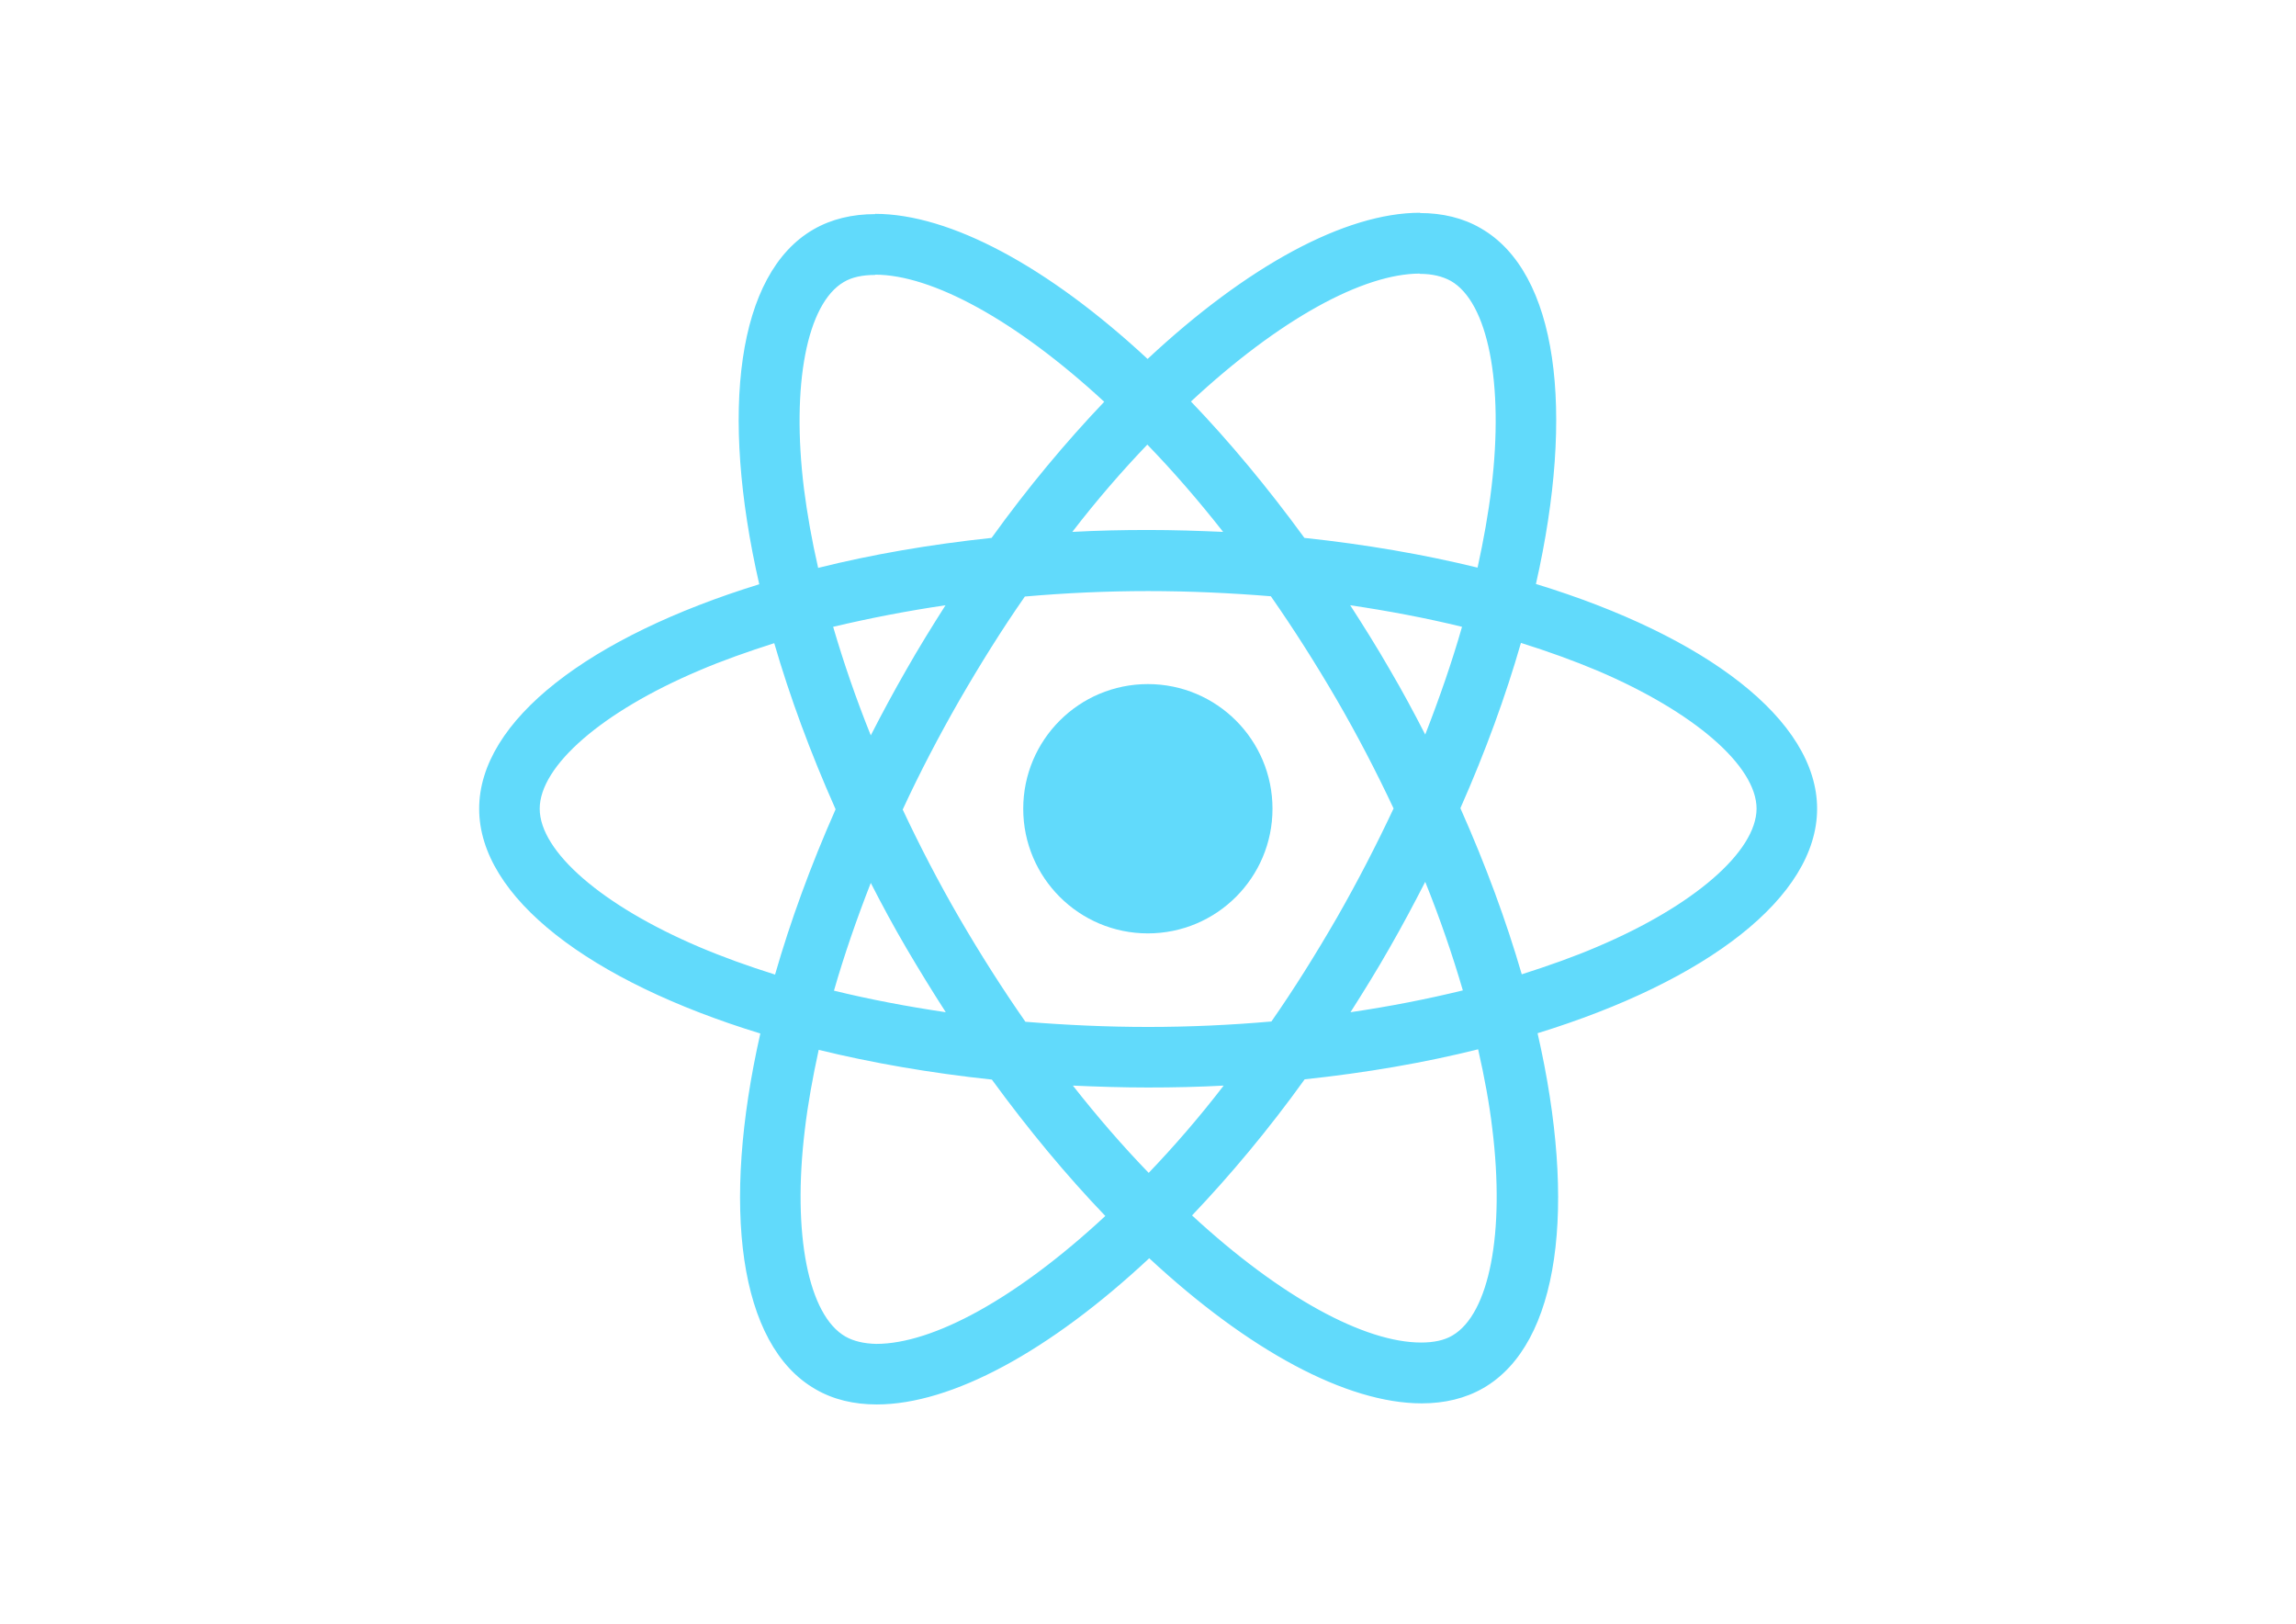
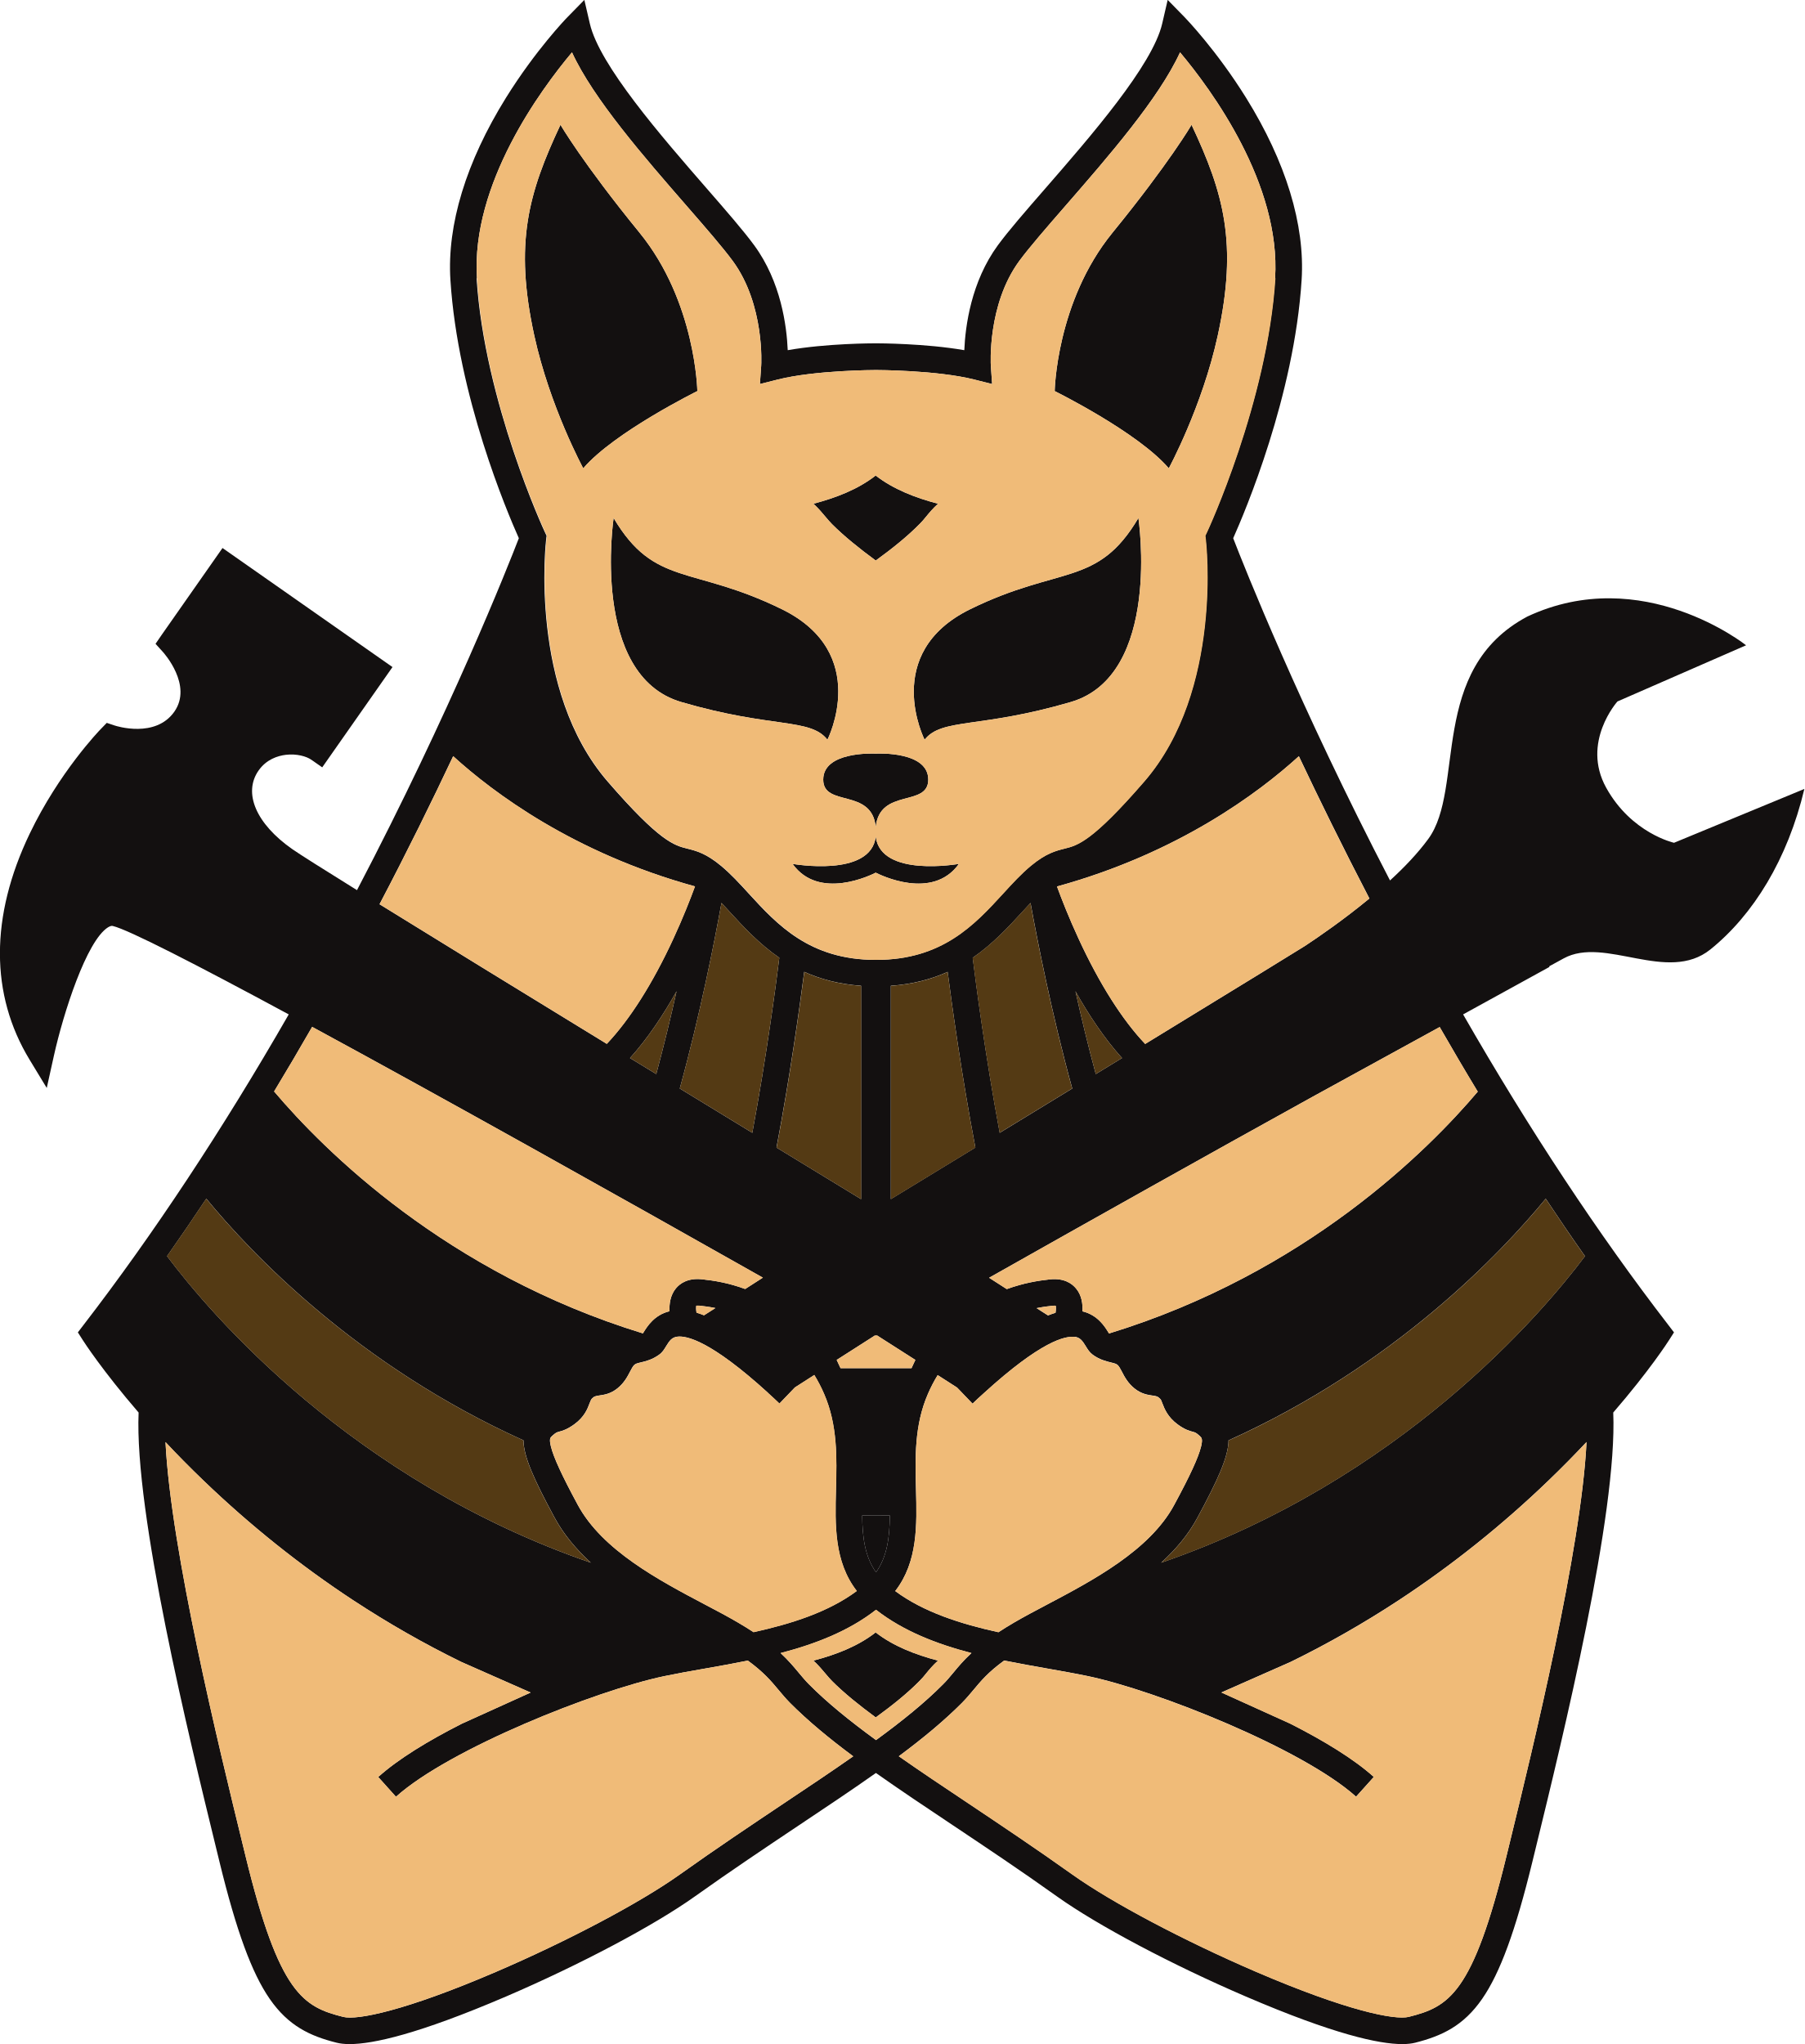
- <svg xmlns="http://www.w3.org/2000/svg" viewBox="0 0 841.9 595.3">
-   <g fill="#61DAFB">
-     <path d="M666.3 296.5c0-32.5-40.7-63.3-103.1-82.4 14.4-63.6 8-114.2-20.2-130.4-6.5-3.8-14.1-5.6-22.4-5.6v22.3c4.6 0 8.3.9 11.4 2.6 13.6 7.8 19.5 37.5 14.9 75.7-1.1 9.4-2.9 19.3-5.1 29.4-19.6-4.8-41-8.5-63.5-10.9-13.5-18.5-27.5-35.3-41.6-50 32.6-30.3 63.2-46.9 84-46.9V78c-27.5 0-63.5 19.6-99.9 53.6-36.4-33.8-72.4-53.2-99.9-53.2v22.3c20.7 0 51.4 16.5 84 46.6-14 14.7-28 31.4-41.3 49.9-22.6 2.4-44 6.1-63.6 11-2.3-10-4-19.7-5.2-29-4.7-38.2 1.1-67.9 14.6-75.8 3-1.8 6.9-2.6 11.5-2.6V78.5c-8.4 0-16 1.8-22.6 5.6-28.1 16.2-34.4 66.7-19.9 130.1-62.2 19.2-102.7 49.9-102.7 82.3 0 32.5 40.7 63.3 103.1 82.4-14.4 63.6-8 114.2 20.2 130.4 6.5 3.8 14.1 5.6 22.5 5.6 27.5 0 63.5-19.6 99.9-53.6 36.4 33.8 72.4 53.2 99.9 53.2 8.4 0 16-1.8 22.6-5.6 28.1-16.2 34.4-66.7 19.9-130.1 62-19.1 102.5-49.9 102.5-82.3zm-130.2-66.7c-3.7 12.9-8.3 26.2-13.5 39.5-4.1-8-8.4-16-13.1-24-4.6-8-9.5-15.8-14.4-23.4 14.2 2.1 27.9 4.7 41 7.9zm-45.8 106.5c-7.8 13.5-15.8 26.3-24.1 38.2-14.9 1.3-30 2-45.2 2-15.1 0-30.2-.7-45-1.9-8.3-11.9-16.4-24.6-24.2-38-7.6-13.1-14.5-26.4-20.8-39.8 6.2-13.4 13.2-26.8 20.7-39.9 7.8-13.5 15.8-26.3 24.1-38.2 14.9-1.3 30-2 45.2-2 15.1 0 30.2.7 45 1.9 8.3 11.9 16.4 24.6 24.2 38 7.6 13.1 14.5 26.4 20.8 39.8-6.3 13.4-13.2 26.8-20.7 39.9zm32.3-13c5.4 13.4 10 26.8 13.8 39.8-13.1 3.2-26.9 5.9-41.2 8 4.9-7.7 9.8-15.6 14.4-23.7 4.6-8 8.9-16.1 13-24.1zM421.2 430c-9.3-9.6-18.6-20.3-27.8-32 9 .4 18.2.7 27.5.7 9.4 0 18.7-.2 27.8-.7-9 11.7-18.3 22.4-27.5 32zm-74.4-58.9c-14.2-2.1-27.9-4.7-41-7.9 3.7-12.9 8.3-26.2 13.5-39.5 4.1 8 8.4 16 13.1 24 4.7 8 9.5 15.8 14.4 23.4zM420.7 163c9.3 9.6 18.6 20.3 27.8 32-9-.4-18.2-.7-27.5-.7-9.4 0-18.7.2-27.8.7 9-11.7 18.3-22.4 27.5-32zm-74 58.9c-4.9 7.7-9.8 15.6-14.4 23.7-4.6 8-8.9 16-13 24-5.4-13.4-10-26.8-13.8-39.8 13.1-3.1 26.9-5.8 41.2-7.9zm-90.5 125.2c-35.4-15.1-58.3-34.9-58.3-50.6 0-15.7 22.9-35.6 58.3-50.6 8.6-3.7 18-7 27.7-10.1 5.7 19.6 13.2 40 22.5 60.9-9.2 20.8-16.6 41.1-22.2 60.6-9.9-3.1-19.3-6.5-28-10.2zM310 490c-13.6-7.8-19.5-37.5-14.9-75.7 1.1-9.4 2.9-19.3 5.1-29.4 19.6 4.8 41 8.5 63.5 10.9 13.5 18.5 27.5 35.3 41.6 50-32.6 30.3-63.2 46.9-84 46.9-4.5-.1-8.3-1-11.3-2.7zm237.2-76.2c4.7 38.2-1.1 67.9-14.6 75.8-3 1.8-6.9 2.6-11.5 2.6-20.7 0-51.4-16.5-84-46.6 14-14.7 28-31.4 41.3-49.9 22.6-2.4 44-6.1 63.6-11 2.3 10.1 4.1 19.8 5.2 29.1zm38.5-66.7c-8.6 3.7-18 7-27.7 10.1-5.7-19.6-13.2-40-22.5-60.9 9.2-20.8 16.6-41.1 22.2-60.6 9.9 3.1 19.3 6.5 28.1 10.2 35.4 15.1 58.3 34.9 58.3 50.6-.1 15.7-23 35.6-58.4 50.6zM320.8 78.4z" />
-     <circle cx="420.9" cy="296.5" r="45.7" />
-     <path d="M520.5 78.1z" />
+ <svg xmlns="http://www.w3.org/2000/svg" id="Layer_2" data-name="Layer 2" viewBox="0 0 197.22 223.38">
+   <defs>
+     <style>
+       .cls-1 {
+         fill: #f0bb78;
+       }
+ 
+       .cls-2 {
+         fill: #131010;
+       }
+ 
+       .cls-3 {
+         fill: #543a14;
+       }
+     </style>
+   </defs>
+   <g id="Layer_1-2" data-name="Layer 1">
+     <g>
+       <path class="cls-2" d="M90.44,80.84c-1.89-2.41-6.01-1.2-15.98-4.12-9.97-2.92-7.39-20.11-7.39-20.11,4.47,7.56,8.59,5.16,18.39,9.97,9.8,4.81,4.98,14.26,4.98,14.26Z" />
+       <path class="cls-2" d="M76.22,42.74s-9.09,4.49-12.47,8.44c0,0-3.65-6.73-5.35-14.5-2.21-10.1-.65-15.58,2.86-23.04,0,0,2.44,4.19,8.65,11.8,6.15,7.55,6.31,17.3,6.31,17.3Z" />
+       <path class="cls-2" d="M102.53,55.05c-.57.52-.96.99-1.32,1.43-.23.28-.45.55-.71.8-1.3,1.32-2.92,2.63-4.78,3.98-1.85-1.36-3.47-2.67-4.78-3.98-.25-.25-.47-.52-.71-.8-.37-.44-.75-.9-1.32-1.43,2.47-.65,4.85-1.56,6.8-3.08,1.95,1.51,4.34,2.43,6.81,3.08Z" />
+       <path class="cls-2" d="M101.46,85.2c0,3.05-5.3.88-5.74,5.18-.43-4.3-5.74-2.13-5.74-5.18s5.32-2.86,5.74-2.84c.42-.02,5.74-.22,5.74,2.84Z" />
+       <path class="cls-2" d="M102.53,181.48c-.57.52-.96.99-1.32,1.43-.23.28-.45.55-.71.8-1.3,1.32-2.92,2.63-4.78,3.98-1.85-1.36-3.47-2.67-4.78-3.98-.25-.25-.47-.52-.71-.8-.37-.44-.75-.9-1.32-1.43,2.47-.65,4.85-1.56,6.8-3.08,1.95,1.51,4.34,2.43,6.81,3.08Z" />
+       <path class="cls-2" d="M117.04,76.72c-9.97,2.92-14.09,1.72-15.98,4.12,0,0-4.81-9.45,4.98-14.26,9.8-4.81,13.92-2.4,18.39-9.97,0,0,2.58,17.19-7.39,20.11Z" />
+       <path class="cls-2" d="M133.1,36.68c-1.7,7.77-5.35,14.5-5.35,14.5-3.38-3.95-12.47-8.44-12.47-8.44,0,0,.16-9.75,6.31-17.3,6.21-7.62,8.65-11.8,8.65-11.8,3.51,7.47,5.07,12.94,2.86,23.04Z" />
+       <path class="cls-2" d="M104.81,94.41c-2.89,4.05-8.64,1.19-9.09.96-.45.23-6.2,3.09-9.09-.96,0,0,8.54,1.53,9.09-2.97.56,4.5,9.09,2.97,9.09,2.97Z" />
+       <path class="cls-2" d="M182.96,92.1s-4.64-1.03-7.4-6.01c-2.76-4.98,1.23-9.43,1.23-9.43l14.06-6.14s-11.32-9.03-23.91-3.14c-10.88,5.79-6.77,18.77-10.83,24.31-1.13,1.54-2.6,3.09-4.18,4.53-9.9-19.05-15.96-34.34-17.14-37.4,1.27-2.84,6.68-15.56,7.48-28.24.38-6.01-1.72-12.89-6.07-19.89-3.25-5.22-6.57-8.65-6.71-8.8l-1.86-1.9-.6,2.59c-1.05,4.55-7.83,12.33-12.78,18.02-2.16,2.48-4.02,4.62-5.18,6.2-2.93,4-3.56,8.85-3.67,11.47-4.25-.74-9.37-.75-9.62-.75h-.06c-.25,0-5.37,0-9.62.75-.11-2.62-.73-7.47-3.67-11.47-1.16-1.58-3.02-3.72-5.18-6.2-4.95-5.69-11.73-13.47-12.78-18.02l-.6-2.59-1.86,1.9c-.14.14-3.46,3.58-6.71,8.8-4.35,7-6.45,13.87-6.07,19.89.8,12.68,6.21,25.4,7.48,28.24-1.2,3.11-7.46,18.92-17.69,38.46-3.75-2.33-6.3-3.94-7.07-4.48-3.96-2.77-5.4-6.14-3.69-8.59.86-1.23,2.1-1.61,2.98-1.72,1.2-.14,2.26.17,2.79.54l1.19.83,7.68-10.96-18.58-13.01-6.66,9.51-.66.96.78.86c.14.15,3.29,3.67,1.28,6.55-2.06,2.94-6.34,1.58-6.52,1.52l-.87-.29-.64.66c-.19.19-4.58,4.76-7.79,11.46-4.33,9.04-4.33,17.58,0,24.7l1.87,3.08.78-3.52c1.03-4.64,3.56-12.56,5.92-14.04.31-.19.46-.16.53-.14,1.72.41,9.12,4.21,19.22,9.66-7.24,12.6-14.79,24.02-22.43,33.94l-.62.81.55.86c.12.19,2.14,3.32,6.09,7.9-.47,11.03,5.54,35.6,8.44,47.46l.41,1.68c1.83,7.5,3.52,12.11,5.48,14.94,2.05,2.96,4.41,4.06,7.32,4.79.36.09.82.15,1.41.15,2.56,0,7.51-1.09,17.1-5.2,8.08-3.47,16.18-7.76,20.63-10.93,3.96-2.82,7.73-5.34,11.38-7.78,3-2,5.83-3.89,8.42-5.72,2.59,1.83,5.42,3.72,8.42,5.72,3.65,2.44,7.42,4.95,11.38,7.78,4.45,3.17,12.55,7.46,20.63,10.93,9.59,4.12,14.54,5.2,17.1,5.2.59,0,1.05-.06,1.41-.15,2.91-.74,5.27-1.83,7.32-4.79,1.96-2.83,3.65-7.44,5.48-14.94l.41-1.68c2.9-11.86,8.91-36.43,8.44-47.46,3.95-4.57,5.97-7.71,6.09-7.9l.55-.86-.62-.81c-7.65-9.92-15.19-21.33-22.43-33.94h0s9.44-5.19,9.44-5.19l-.04-.06c.57-.31,1.1-.6,1.59-.87,4.51-2.47,11.35,2.79,16.04-.98,4.69-3.78,8.44-9.85,10.27-17.54l-14.26,5.89ZM141.97,82.64c2.24,4.74,4.82,9.99,7.71,15.55-2.8,2.31-5.56,4.21-7.05,5.19l-4.82,2.97c-3.97,2.44-8.25,5.06-12.64,7.74-2.5-2.63-5-6.57-7.26-11.46-1.08-2.33-1.89-4.41-2.38-5.75,13.29-3.66,22.08-10.27,26.43-14.23ZM122.64,115.63c-.95.58-1.91,1.17-2.87,1.75-.85-3.12-1.59-6.22-2.22-9.05,1.44,2.57,3.15,5.15,5.09,7.3ZM117.49,146.09c.57.08.83.44,1.19,1.03.2.33.4.66.75.92.75.55,1.47.72,1.99.85.45.11.6.15.76.3.14.13.28.4.44.7.29.56.65,1.25,1.38,1.84.75.61,1.49.71,1.97.78.44.06.57.08.86.38.07.07.13.23.22.47.23.59.57,1.49,1.67,2.3.75.55,1.23.7,1.7.82.22.06.32.09.72.45.2.19.34.31.14,1.15-.29,1.2-1.2,3.17-2.94,6.39-2.68,4.97-8.9,8.25-13.9,10.89-1.29.68-2.52,1.33-3.58,1.95-.64.37-1.21.73-1.73,1.07-4.12-.91-8.17-2.19-11.28-4.5,2.48-3.2,2.37-7.21,2.27-11.11-.09-3.44-.19-7,1.3-10.43.31-.72.67-1.41,1.07-2.06.87.56,1.58,1.02,2.12,1.36l1.69,1.76c.5-.48.65-.62,1.03-.96l.21-.19c6.24-5.69,8.91-6.29,9.95-6.14ZM113.31,142.96c.75-.15,1.35-.22,1.75-.26.16-.02.27-.01.33,0,.04.16.03.47-.02.77-.26.08-.54.18-.82.29-.31-.2-.73-.46-1.24-.79ZM91.87,149.52l-.42-.9,4.21-2.69.09.05.09-.05,4.21,2.69-.42.9h-7.76ZM97.26,165.62c-.02,2.42-.3,4.5-1.51,6.21-1.21-1.72-1.49-3.79-1.51-6.21.5,0,1.01.01,1.51.01s1.01,0,1.51-.01ZM83.95,152.24l.21.19c.38.34.53.49,1.03.96l1.69-1.76c.54-.35,1.25-.8,2.12-1.36.4.65.76,1.34,1.07,2.06,1.49,3.43,1.39,6.99,1.3,10.43-.1,3.9-.21,7.91,2.27,11.11-3.11,2.31-7.16,3.59-11.28,4.5-.52-.34-1.09-.7-1.73-1.07-1.06-.62-2.28-1.27-3.58-1.95-5-2.64-11.22-5.92-13.9-10.89-1.74-3.22-2.65-5.2-2.94-6.39-.2-.83-.07-.96.14-1.15.4-.36.5-.39.72-.45.47-.12.95-.28,1.7-.82,1.11-.81,1.45-1.7,1.67-2.3.1-.25.16-.4.22-.47.29-.3.42-.31.86-.38.49-.07,1.22-.17,1.97-.78.73-.59,1.09-1.28,1.38-1.84.16-.3.3-.57.44-.7.15-.15.31-.19.76-.3.52-.12,1.24-.3,1.99-.85.35-.25.55-.59.75-.92.36-.59.62-.95,1.19-1.03,1.03-.15,3.7.45,9.95,6.14ZM76.11,142.69c.06,0,.16-.01.33,0,.4.05,1,.11,1.75.26-.51.33-.93.59-1.24.79-.28-.11-.55-.21-.82-.29-.05-.3-.06-.61-.02-.77ZM82.23,123.8c-2.61-1.59-5.27-3.21-7.93-4.84,2.24-8.14,3.82-16.21,4.56-20.28.28.3.56.61.85.92,1.54,1.68,3.25,3.54,5.47,5.07-.33,2.69-1.38,10.71-2.95,19.13ZM87.91,106.21c1.76.79,3.8,1.35,6.21,1.52v23.32c-2.93-1.79-6.04-3.68-9.25-5.64,1.5-7.87,2.56-15.57,3.03-19.2ZM97.37,131.05v-23.32c2.42-.17,4.46-.73,6.21-1.52.47,3.63,1.53,11.33,3.03,19.2-3.2,1.96-6.31,3.85-9.25,5.64ZM106.32,104.67c2.22-1.53,3.93-3.39,5.47-5.07.29-.31.57-.62.85-.92.74,4.07,2.32,12.14,4.56,20.28-2.66,1.63-5.32,3.25-7.93,4.84-1.57-8.42-2.62-16.44-2.95-19.13ZM52.13,30.41c-.65-10.3,6.99-20.64,10.39-24.69,2.3,5.04,7.91,11.47,12.55,16.8,2.12,2.43,3.94,4.53,5.03,6.01,3.51,4.79,3.11,11.37,3.1,11.44l-.14,2,1.94-.49c4.09-1.03,10.66-1.04,10.72-1.04h.06c.07,0,6.63.01,10.72,1.04l1.94.49-.14-2c0-.06-.41-6.64,3.1-11.44,1.09-1.48,2.92-3.58,5.03-6.01,4.64-5.33,10.24-11.76,12.55-16.8,3.4,4.05,11.04,14.39,10.39,24.69-.85,13.52-7.4,27.62-7.47,27.76l-.18.38.05.42c.02.16,1.92,16.47-6.73,26.45-5.7,6.58-7.29,6.97-8.68,7.32-.95.24-2.03.5-3.7,1.88-1.04.86-2,1.91-3.03,3.03-3.12,3.4-6.65,7.25-13.87,7.25h-.06c-7.22,0-10.75-3.85-13.87-7.25-1.02-1.12-1.99-2.17-3.03-3.03-1.66-1.38-2.74-1.64-3.7-1.88-1.4-.35-2.98-.74-8.68-7.32-8.65-9.98-6.75-26.29-6.73-26.45l.05-.42-.18-.38c-.07-.14-6.61-14.24-7.47-27.76ZM49.53,82.64c4.35,3.96,13.14,10.57,26.43,14.23-.49,1.34-1.3,3.42-2.38,5.75-2.26,4.89-4.76,8.82-7.26,11.46-9.46-5.79-18.41-11.28-24.84-15.26,3.04-5.79,5.73-11.26,8.05-16.18ZM73.95,108.33c-.63,2.84-1.38,5.93-2.22,9.05-.96-.59-1.92-1.17-2.87-1.75,1.94-2.15,3.65-4.73,5.09-7.3ZM34.13,112.23c14.37,7.79,33.3,18.39,49.25,27.4-.69.44-1.33.86-1.93,1.24-1.86-.68-3.4-.92-4.7-1.06-1.56-.17-2.43.45-2.88,1-.61.75-.73,1.7-.69,2.49-1.67.4-2.45,1.68-2.84,2.31-.02.04-.05.08-.07.11-21.51-6.6-34.93-20.08-40.31-26.44,1.4-2.31,2.78-4.66,4.16-7.06ZM22.55,131c4.88,5.94,16.49,18.21,34.67,26.41.02,1.8,1.17,4.32,3.39,8.43,1,1.86,2.39,3.49,3.97,4.94-26.18-9.03-41.63-27.26-46.32-33.5,1.44-2.05,2.87-4.14,4.29-6.28ZM85.72,197.05c-3.66,2.45-7.45,4.98-11.45,7.83-4.3,3.06-12.19,7.24-20.09,10.63-9.87,4.24-15.14,5.29-16.66,4.91-4.35-1.1-7-2.46-10.69-17.61l-.41-1.68c-2.41-9.87-7.75-31.7-8.33-43.53,1.25,1.34,2.64,2.75,4.16,4.21,5.08,4.88,10.59,9.29,16.38,13.09,3.81,2.5,7.75,4.75,11.78,6.72l7.59,3.35-7.53,3.41c-3.67,1.86-6.95,3.86-9.13,5.82l1.94,2.16c5.8-5.22,21.79-11.6,29.32-13.18,1.39-.29,2.88-.56,4.45-.83,1.53-.27,3.11-.55,4.69-.87,1.74,1.27,2.56,2.25,3.36,3.21.38.46.78.93,1.25,1.41,1.94,1.95,4.27,3.88,6.91,5.84-2.34,1.64-4.87,3.33-7.54,5.11ZM88.41,184.06c-.39-.39-.72-.8-1.08-1.22-.56-.67-1.15-1.38-2.01-2.18,3.79-.99,7.45-2.4,10.43-4.73,2.98,2.33,6.64,3.74,10.43,4.73-.87.8-1.46,1.51-2.01,2.18-.36.43-.69.84-1.08,1.22-2,2.02-4.49,4.03-7.34,6.11-2.85-2.08-5.34-4.09-7.34-6.11ZM165.08,201.12l-.41,1.68c-3.69,15.15-6.33,16.51-10.69,17.61-1.52.38-6.79-.67-16.66-4.91-7.9-3.4-15.79-7.57-20.09-10.63-4-2.85-7.79-5.38-11.45-7.83-2.67-1.78-5.2-3.47-7.54-5.11,2.64-1.96,4.97-3.89,6.91-5.84.47-.48.87-.95,1.25-1.41.8-.96,1.62-1.95,3.36-3.21,1.59.32,3.16.6,4.69.87,1.57.28,3.06.54,4.45.83,7.54,1.58,23.52,7.96,29.32,13.18l1.94-2.16c-2.18-1.96-5.46-3.96-9.13-5.82l-7.53-3.41,7.59-3.35c4.04-1.98,7.97-4.22,11.78-6.72,5.8-3.81,11.31-8.21,16.38-13.09,1.52-1.46,2.9-2.87,4.16-4.21-.58,11.82-5.92,33.66-8.33,43.53ZM168.95,131c1.42,2.14,2.85,4.24,4.29,6.28-4.68,6.24-20.14,24.47-46.32,33.5,1.59-1.45,2.97-3.07,3.97-4.94,2.22-4.11,3.37-6.63,3.39-8.43,18.18-8.2,29.78-20.47,34.67-26.41ZM161.53,119.29c-5.38,6.36-18.79,19.84-40.31,26.44-.02-.04-.05-.08-.07-.11-.39-.64-1.17-1.91-2.84-2.31.05-.79-.07-1.74-.69-2.49-.45-.55-1.32-1.17-2.88-1-1.3.14-2.84.39-4.7,1.06-.6-.39-1.25-.8-1.93-1.24,11.18-6.31,23.83-13.41,35.34-19.77l13.91-7.63c1.38,2.4,2.76,4.75,4.16,7.06Z" />
+       <path class="cls-3" d="M64.57,170.78c-26.18-9.03-41.63-27.26-46.32-33.5,1.44-2.05,2.87-4.14,4.29-6.28,4.88,5.94,16.49,18.21,34.67,26.41.02,1.8,1.17,4.32,3.39,8.43,1,1.86,2.39,3.49,3.97,4.94Z" />
+       <path class="cls-2" d="M97.26,165.62c-.02,2.42-.3,4.5-1.51,6.21-1.21-1.72-1.49-3.79-1.51-6.21.5,0,1.01.01,1.51.01s1.01,0,1.51-.01Z" />
+       <path class="cls-3" d="M173.24,137.29c-4.68,6.24-20.14,24.47-46.32,33.5,1.59-1.45,2.97-3.07,3.97-4.94,2.22-4.11,3.37-6.63,3.39-8.43,18.18-8.2,29.78-20.47,34.67-26.41,1.42,2.14,2.85,4.24,4.29,6.28Z" />
+       <path class="cls-3" d="M73.95,108.33c-.63,2.84-1.38,5.93-2.22,9.05-.96-.59-1.92-1.17-2.87-1.75,1.94-2.15,3.65-4.73,5.09-7.3Z" />
+       <path class="cls-3" d="M85.18,104.67c-.33,2.69-1.38,10.71-2.95,19.13-2.61-1.59-5.27-3.21-7.93-4.84,2.24-8.14,3.82-16.21,4.56-20.28.28.3.56.61.85.92,1.54,1.68,3.25,3.54,5.47,5.07Z" />
+       <path class="cls-3" d="M94.13,107.74v23.32c-2.93-1.79-6.04-3.68-9.25-5.64,1.5-7.87,2.56-15.57,3.03-19.2,1.76.79,3.8,1.35,6.21,1.52Z" />
+       <path class="cls-3" d="M106.62,125.42c-3.2,1.96-6.31,3.85-9.25,5.64v-23.32c2.42-.17,4.46-.73,6.21-1.52.47,3.63,1.53,11.33,3.03,19.2Z" />
+       <path class="cls-3" d="M117.19,118.96c-2.66,1.63-5.32,3.25-7.93,4.84-1.57-8.42-2.62-16.44-2.95-19.13,2.22-1.53,3.93-3.39,5.47-5.07.29-.31.57-.62.85-.92.74,4.07,2.32,12.14,4.56,20.28Z" />
+       <path class="cls-3" d="M122.64,115.63c-.95.58-1.91,1.17-2.87,1.75-.85-3.12-1.59-6.22-2.22-9.05,1.44,2.57,3.15,5.15,5.09,7.3Z" />
+       <g>
+         <polygon class="cls-1" points="100.05 148.62 99.63 149.52 91.87 149.52 91.45 148.62 95.66 145.93 95.75 145.99 95.84 145.93 100.05 148.62" />
+         <g>
+           <g>
+             <path class="cls-1" d="M115.37,143.46c-.26.08-.54.18-.82.29-.31-.2-.73-.46-1.24-.79.75-.15,1.35-.22,1.75-.26.16-.02.27-.01.33,0,.04.16.03.47-.02.77Z" />
+             <path class="cls-1" d="M78.19,142.96c-.51.33-.93.59-1.24.79-.28-.11-.55-.21-.82-.29-.05-.3-.06-.61-.02-.77.06,0,.16-.01.33,0,.4.05,1,.11,1.75.26Z" />
+             <g>
+               <g>
+                 <g>
+                   <path class="cls-1" d="M95.75,175.92c-2.98,2.33-6.64,3.74-10.43,4.73.87.8,1.46,1.51,2.01,2.18.36.43.69.84,1.08,1.22,2,2.02,4.49,4.03,7.34,6.11,2.85-2.08,5.34-4.09,7.34-6.11.39-.39.72-.8,1.08-1.22.56-.67,1.15-1.38,2.01-2.18-3.79-.99-7.45-2.4-10.43-4.73ZM101.21,182.91c-.23.28-.45.55-.71.8-1.3,1.32-2.92,2.63-4.78,3.98-1.85-1.36-3.47-2.67-4.78-3.98-.25-.25-.47-.52-.71-.8-.37-.44-.75-.9-1.32-1.43,2.47-.65,4.85-1.56,6.8-3.08,1.95,1.51,4.34,2.43,6.81,3.08-.57.52-.96.99-1.32,1.43Z" />
+                   <path class="cls-1" d="M173.41,157.6c-.58,11.82-5.92,33.66-8.33,43.53l-.41,1.68c-3.69,15.15-6.33,16.51-10.69,17.61-1.52.38-6.79-.67-16.66-4.91-7.9-3.4-15.79-7.57-20.09-10.63-4-2.85-7.79-5.38-11.45-7.83-2.67-1.78-5.2-3.47-7.54-5.11,2.64-1.96,4.97-3.89,6.91-5.84.47-.48.87-.95,1.25-1.41.8-.96,1.62-1.95,3.36-3.21,1.59.32,3.16.6,4.69.87,1.57.28,3.06.54,4.45.83,7.54,1.58,23.52,7.96,29.32,13.18l1.94-2.16c-2.18-1.96-5.46-3.96-9.13-5.82l-7.53-3.41,7.59-3.35c4.04-1.98,7.97-4.22,11.78-6.72,5.8-3.81,11.31-8.21,16.38-13.09,1.52-1.46,2.9-2.87,4.16-4.21Z" />
+                   <path class="cls-1" d="M93.26,191.94c-2.34,1.64-4.87,3.33-7.54,5.11-3.66,2.45-7.45,4.98-11.45,7.83-4.3,3.06-12.19,7.24-20.09,10.63-9.87,4.24-15.14,5.29-16.66,4.91-4.35-1.1-7-2.46-10.69-17.61l-.41-1.68c-2.41-9.87-7.75-31.7-8.33-43.53,1.25,1.34,2.64,2.75,4.16,4.21,5.08,4.88,10.59,9.29,16.38,13.09,3.81,2.5,7.75,4.75,11.78,6.72l7.59,3.35-7.53,3.41c-3.67,1.86-6.95,3.86-9.13,5.82l1.94,2.16c5.8-5.22,21.79-11.6,29.32-13.18,1.39-.29,2.88-.56,4.45-.83,1.53-.27,3.11-.55,4.69-.87,1.74,1.27,2.56,2.25,3.36,3.21.38.46.78.93,1.25,1.41,1.94,1.95,4.27,3.88,6.91,5.84Z" />
+                 </g>
+                 <path class="cls-1" d="M93.65,173.88c-3.11,2.31-7.16,3.59-11.28,4.5-.52-.34-1.09-.7-1.73-1.07-1.06-.62-2.28-1.27-3.58-1.95-5-2.64-11.22-5.92-13.9-10.89-1.74-3.22-2.65-5.2-2.94-6.39-.2-.83-.07-.96.14-1.15.4-.36.5-.39.72-.45.47-.12.95-.28,1.7-.82,1.11-.81,1.45-1.7,1.67-2.3.1-.25.16-.4.22-.47.29-.3.42-.31.86-.38.49-.07,1.22-.17,1.97-.78.73-.59,1.09-1.28,1.38-1.84.16-.3.3-.57.44-.7.15-.15.31-.19.76-.3.52-.12,1.24-.3,1.99-.85.35-.25.55-.59.75-.92.36-.59.62-.95,1.19-1.03,1.03-.15,3.7.45,9.95,6.14l.21.19c.38.34.53.49,1.03.96l1.69-1.76c.54-.35,1.25-.8,2.12-1.36.4.65.76,1.34,1.07,2.06,1.49,3.43,1.39,6.99,1.3,10.43-.1,3.9-.21,7.91,2.27,11.11Z" />
+                 <path class="cls-1" d="M131.28,158.08c-.29,1.2-1.2,3.17-2.94,6.39-2.68,4.97-8.9,8.25-13.9,10.89-1.29.68-2.52,1.33-3.58,1.95-.64.37-1.21.73-1.73,1.07-4.12-.91-8.17-2.19-11.28-4.5,2.48-3.2,2.37-7.21,2.27-11.11-.09-3.44-.19-7,1.3-10.43.31-.72.67-1.41,1.07-2.06.87.56,1.58,1.02,2.12,1.36l1.69,1.76c.5-.48.65-.62,1.03-.96l.21-.19c6.24-5.69,8.91-6.29,9.95-6.14.57.08.83.44,1.19,1.03.2.33.4.66.75.92.75.55,1.47.72,1.99.85.45.11.6.15.76.3.14.13.28.4.44.7.29.56.65,1.25,1.38,1.84.75.61,1.49.71,1.97.78.44.06.57.08.86.38.07.07.13.23.22.47.23.59.57,1.49,1.67,2.3.75.55,1.23.7,1.7.82.22.06.32.09.72.45.2.19.34.31.14,1.15Z" />
+               </g>
+               <path class="cls-1" d="M161.53,119.29c-5.38,6.36-18.79,19.84-40.31,26.44-.02-.04-.05-.08-.07-.11-.39-.64-1.17-1.91-2.84-2.31.05-.79-.07-1.74-.69-2.49-.45-.55-1.32-1.17-2.88-1-1.3.14-2.84.39-4.7,1.06-.6-.39-1.25-.8-1.93-1.24,11.18-6.31,23.83-13.41,35.34-19.77l13.91-7.63c1.38,2.4,2.76,4.75,4.16,7.06Z" />
+               <path class="cls-1" d="M83.38,139.63c-.69.44-1.33.86-1.93,1.24-1.86-.68-3.4-.92-4.7-1.06-1.56-.17-2.43.45-2.88,1-.61.75-.73,1.7-.69,2.49-1.67.4-2.45,1.68-2.84,2.31-.02.04-.05.08-.07.11-21.51-6.6-34.93-20.08-40.31-26.44,1.4-2.31,2.78-4.66,4.16-7.06,14.37,7.79,33.3,18.39,49.25,27.4Z" />
+               <path class="cls-1" d="M149.68,98.19c-2.8,2.31-5.56,4.21-7.05,5.19l-4.82,2.97c-3.97,2.44-8.25,5.06-12.64,7.74-2.5-2.63-5-6.57-7.26-11.46-1.08-2.33-1.89-4.41-2.38-5.75,13.29-3.66,22.08-10.27,26.43-14.23,2.24,4.74,4.82,9.99,7.71,15.55Z" />
+               <path class="cls-1" d="M75.97,96.87c-.49,1.34-1.3,3.42-2.38,5.75-2.26,4.89-4.76,8.82-7.26,11.46-9.46-5.79-18.41-11.28-24.84-15.26,3.04-5.79,5.73-11.26,8.05-16.18,4.35,3.96,13.14,10.57,26.43,14.23Z" />
+             </g>
+           </g>
+           <path class="cls-1" d="M139.37,30.41c.65-10.3-6.99-20.64-10.39-24.69-2.3,5.04-7.91,11.47-12.55,16.8-2.12,2.43-3.94,4.53-5.03,6.01-3.51,4.79-3.11,11.37-3.1,11.44l.14,2-1.94-.49c-4.09-1.03-10.66-1.04-10.72-1.04h-.06c-.07,0-6.63.01-10.72,1.04l-1.94.49.14-2c0-.06.41-6.64-3.1-11.44-1.09-1.48-2.92-3.58-5.03-6.01-4.64-5.33-10.24-11.76-12.55-16.8-3.4,4.05-11.04,14.39-10.39,24.69.85,13.52,7.4,27.62,7.47,27.76l.18.38-.05.42c-.02.16-1.92,16.47,6.73,26.45,5.7,6.58,7.29,6.97,8.68,7.32.95.24,2.03.5,3.7,1.88,1.04.86,2,1.91,3.03,3.03,3.12,3.4,6.65,7.25,13.87,7.25h.06c7.22,0,10.75-3.85,13.87-7.25,1.02-1.12,1.99-2.17,3.03-3.03,1.66-1.38,2.74-1.64,3.7-1.88,1.4-.35,2.98-.74,8.68-7.32,8.65-9.98,6.75-26.29,6.73-26.45l-.05-.42.18-.38c.07-.14,6.61-14.24,7.47-27.76ZM95.72,51.97c1.95,1.51,4.34,2.43,6.81,3.08-.57.52-.96.99-1.32,1.43-.23.28-.45.55-.71.8-1.3,1.32-2.92,2.63-4.78,3.98-1.85-1.36-3.47-2.67-4.78-3.98-.25-.25-.47-.52-.71-.8-.37-.44-.75-.9-1.32-1.43,2.47-.65,4.85-1.56,6.8-3.08ZM101.46,85.2c0,3.05-5.3.88-5.74,5.18-.43-4.3-5.74-2.13-5.74-5.18s5.32-2.86,5.74-2.84c.42-.02,5.74-.22,5.74,2.84ZM63.75,51.18s-3.65-6.73-5.35-14.5c-2.21-10.1-.65-15.58,2.86-23.04,0,0,2.44,4.19,8.65,11.8,6.15,7.55,6.31,17.3,6.31,17.3,0,0-9.09,4.49-12.47,8.44ZM74.46,76.72c-9.97-2.92-7.39-20.11-7.39-20.11,4.47,7.56,8.59,5.16,18.39,9.97,9.8,4.81,4.98,14.26,4.98,14.26-1.89-2.41-6.01-1.2-15.98-4.12ZM95.72,95.37c-.45.23-6.2,3.09-9.09-.96,0,0,8.54,1.53,9.09-2.97.56,4.5,9.09,2.97,9.09,2.97-2.89,4.05-8.64,1.19-9.09.96ZM117.04,76.72c-9.97,2.92-14.09,1.72-15.98,4.12,0,0-4.81-9.45,4.98-14.26,9.8-4.81,13.92-2.4,18.39-9.97,0,0,2.58,17.19-7.39,20.11ZM127.75,51.18c-3.38-3.95-12.47-8.44-12.47-8.44,0,0,.16-9.75,6.31-17.3,6.21-7.62,8.65-11.8,8.65-11.8,3.51,7.47,5.07,12.94,2.86,23.04-1.7,7.77-5.35,14.5-5.35,14.5Z" />
+         </g>
+       </g>
+     </g>
  </g>
</svg>
